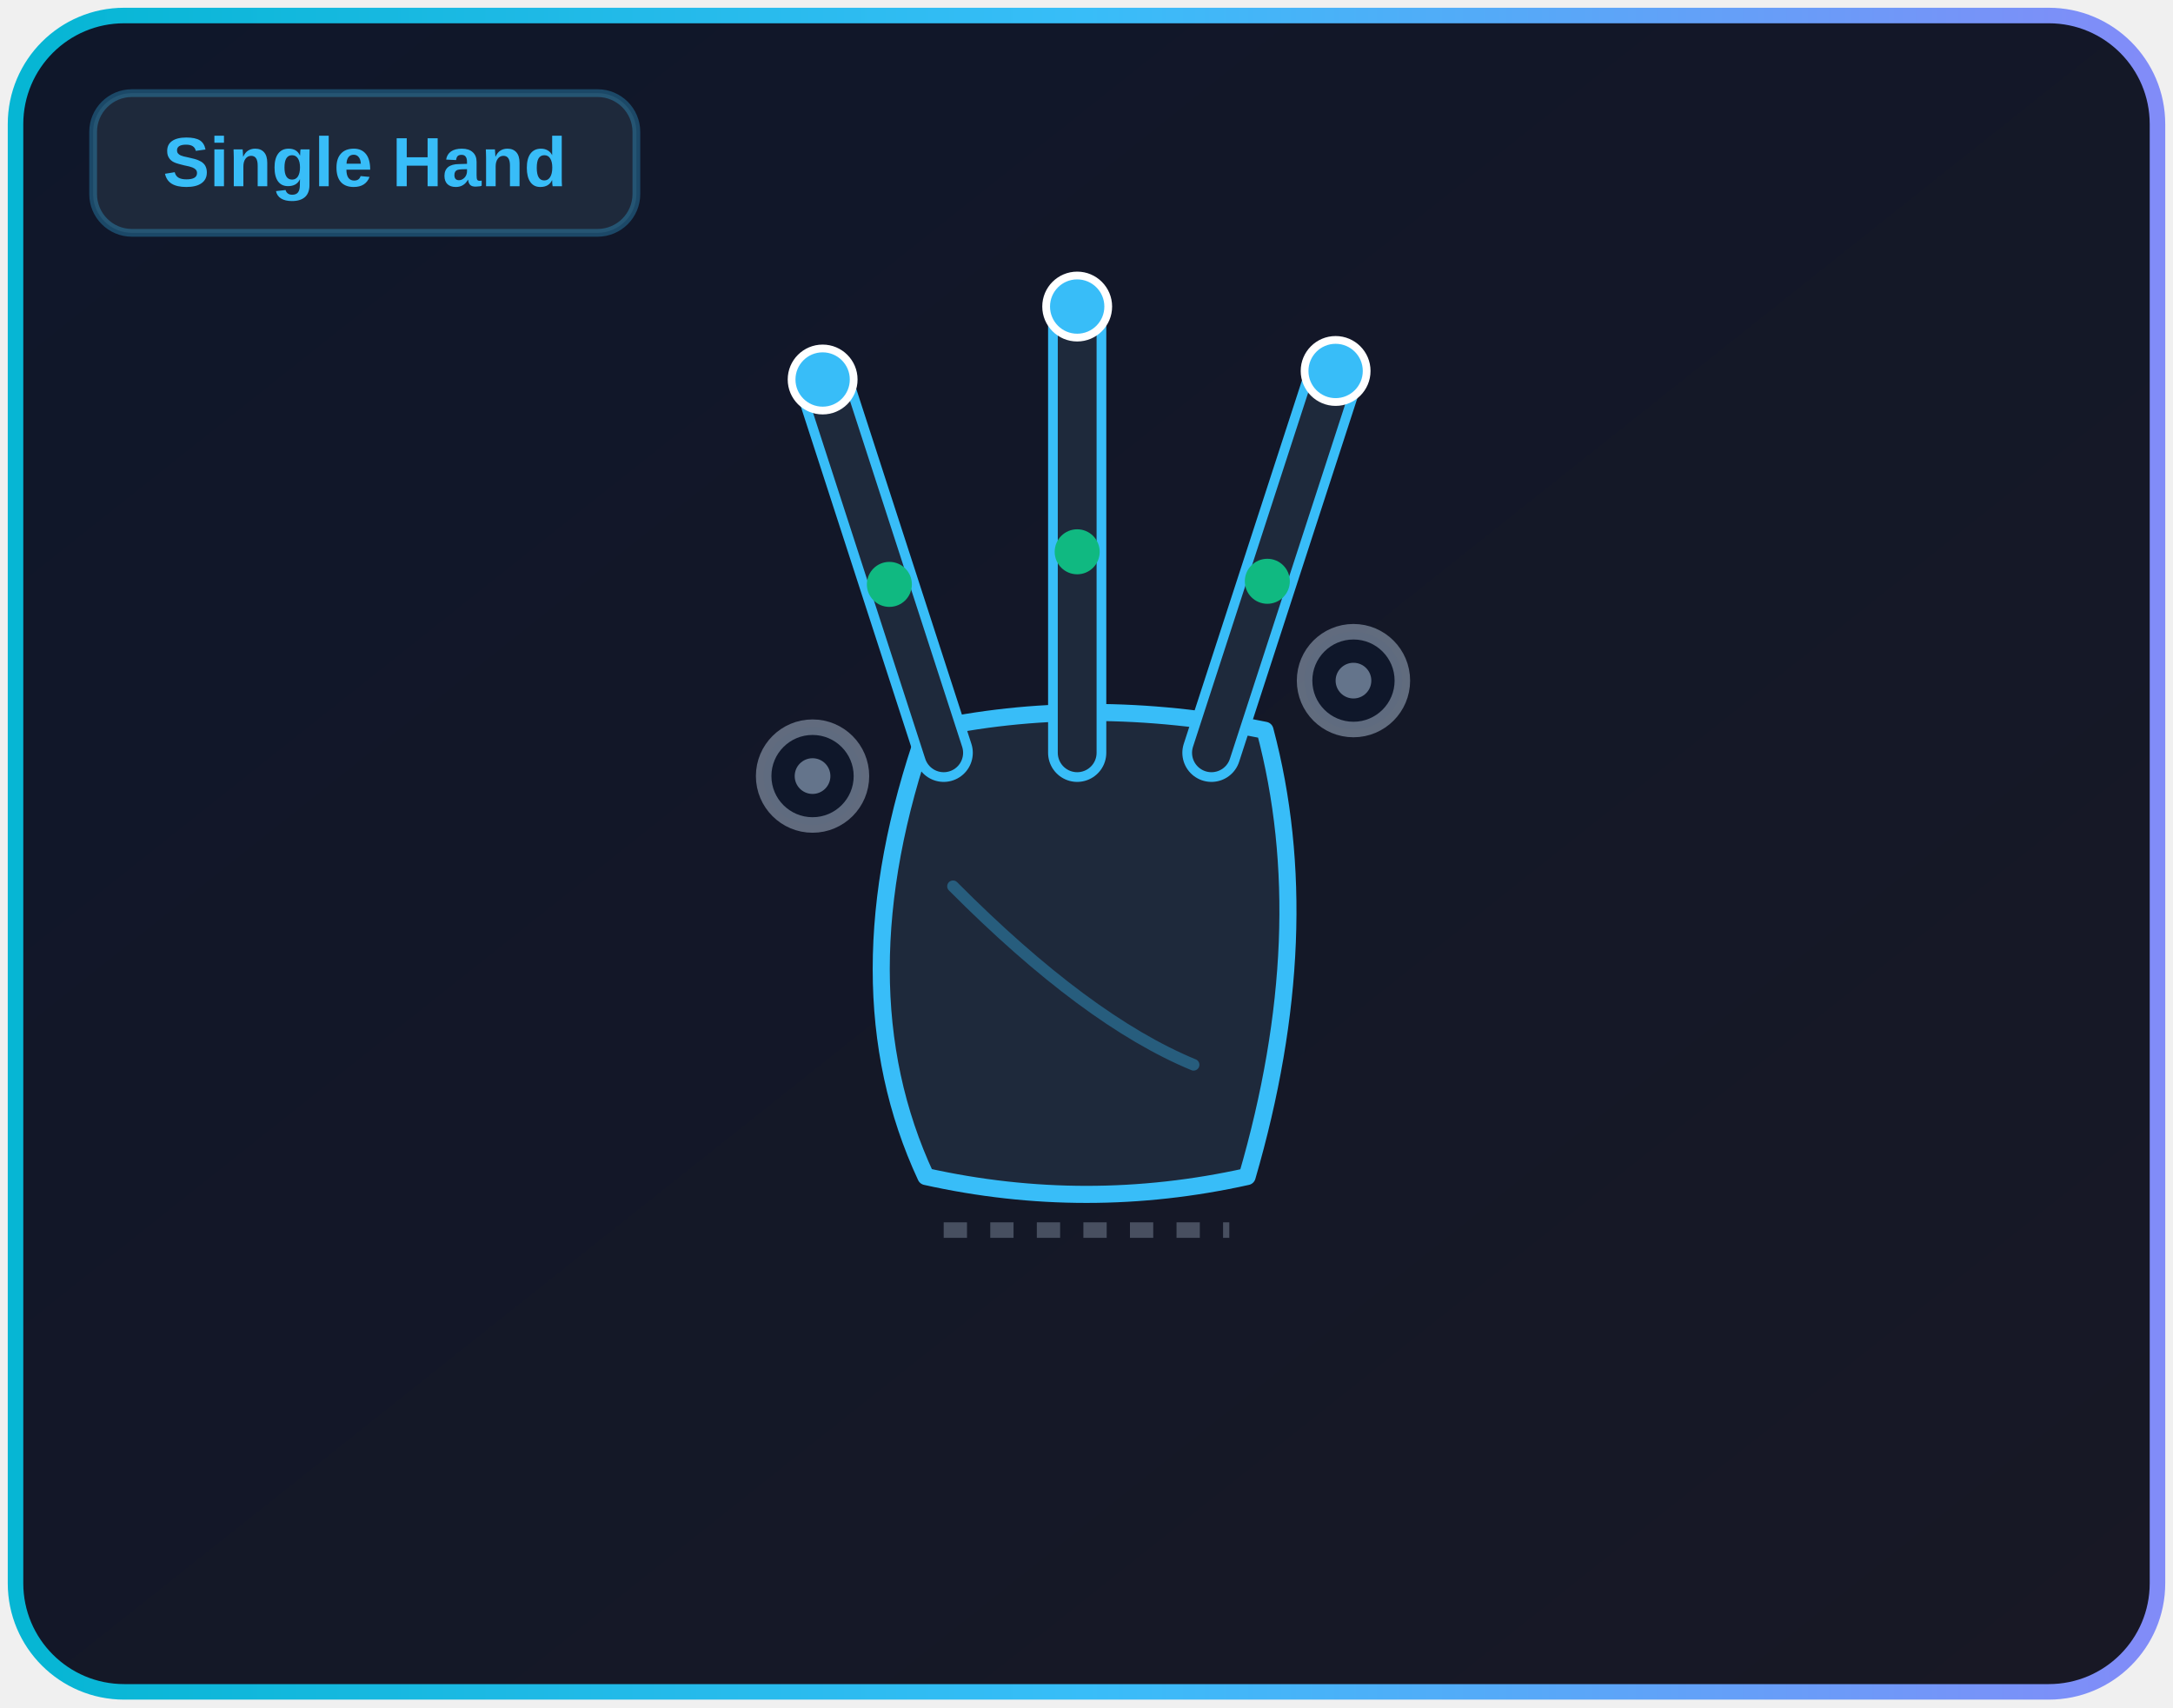
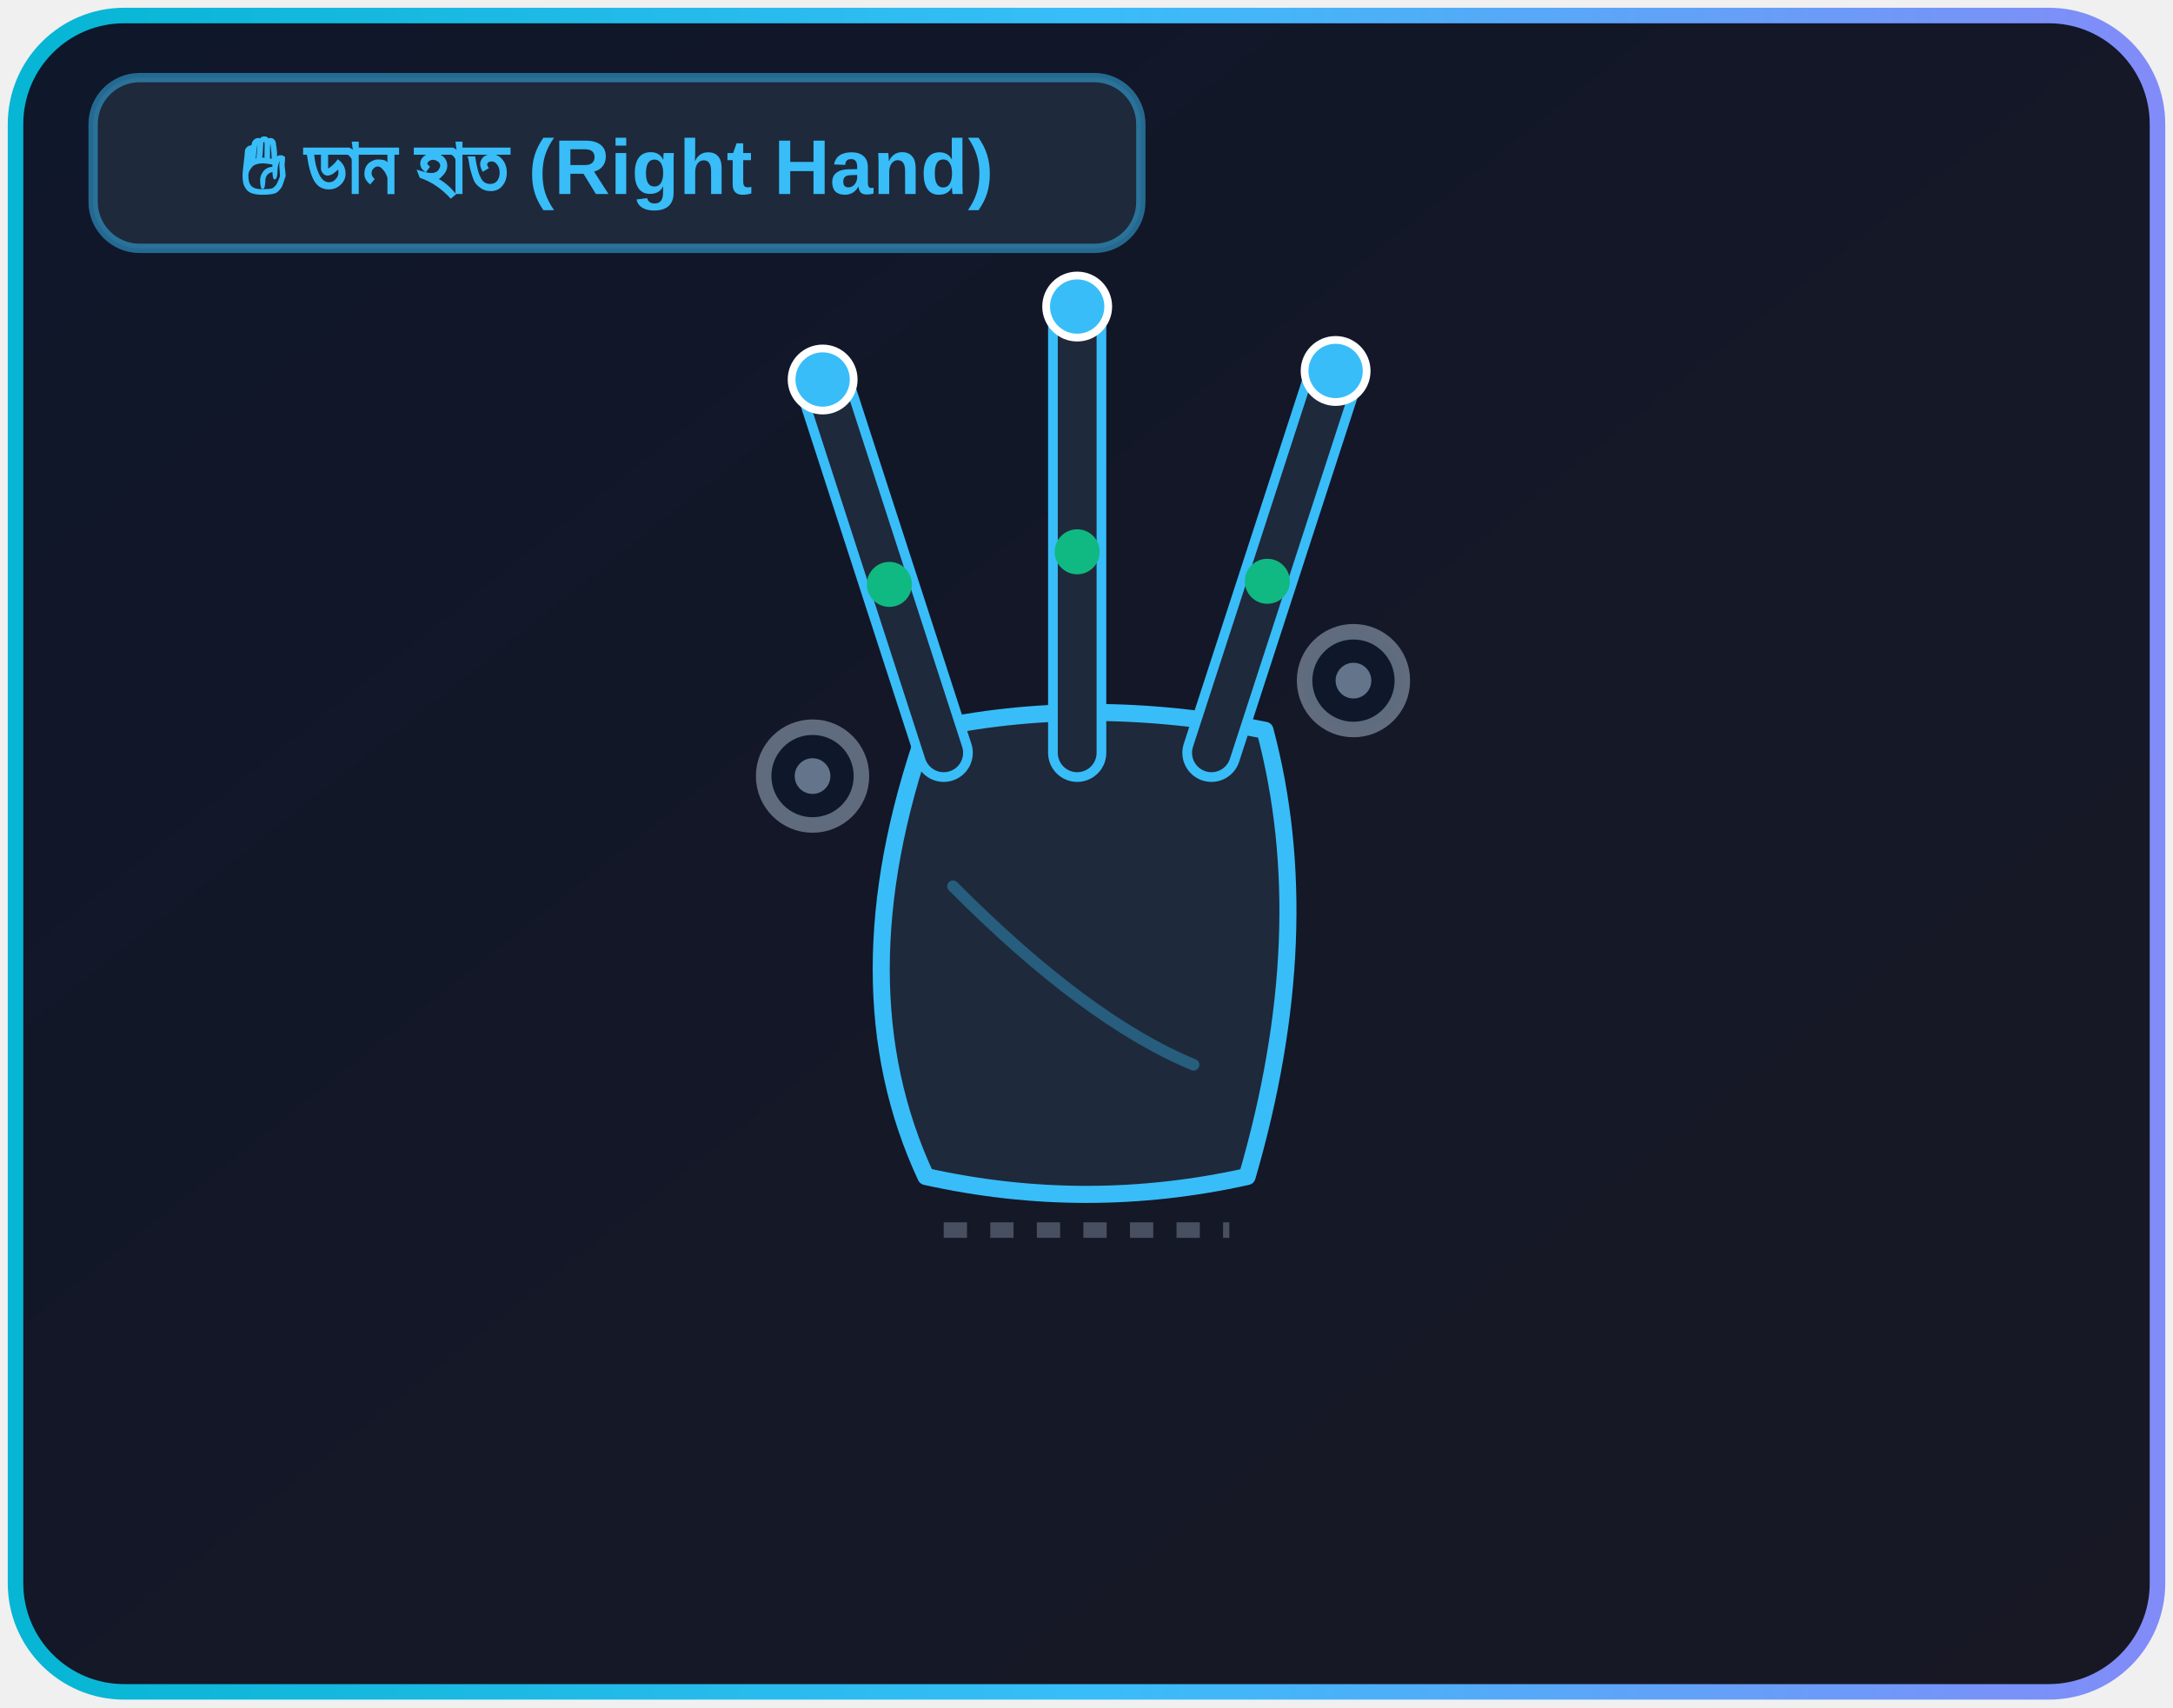
<svg xmlns="http://www.w3.org/2000/svg" viewBox="0 0 280 220" width="280" height="220">
  <defs>
    <linearGradient id="cardBg" x1="0%" y1="0%" x2="100%" y2="100%">
      <stop offset="0%" stop-color="#0F172A" />
      <stop offset="100%" stop-color="#181825" />
    </linearGradient>
    <linearGradient id="borderGlow" x1="0%" y1="0%" x2="100%" y2="0%">
      <stop offset="0%" stop-color="#06B6D4" />
      <stop offset="50%" stop-color="#38BDF8" />
      <stop offset="100%" stop-color="#818CF8" />
    </linearGradient>
  </defs>
  <rect width="276" height="216" x="2" y="2" rx="14" fill="url(#cardBg)" stroke="url(#borderGlow)" stroke-width="2" />
-   <rect x="12" y="12" width="70" height="18" rx="5" fill="#1E293B" stroke="rgba(56, 189, 248, 0.3)" stroke-width="1" />
-   <text x="47" y="24" fill="#38BDF8" font-family="'Segoe UI', Arial, sans-serif" font-size="9" font-weight="bold" text-anchor="middle">Single Hand</text>
+   <rect x="12" y="10" width="135" height="22" rx="6" fill="#1E293B" stroke="#38BDF8" stroke-opacity="0.5" stroke-width="1.2" />
+   <text x="79.5" y="25" fill="#38BDF8" font-family="'SolaimanLipi', 'Segoe UI', Arial, sans-serif" font-size="10" font-weight="bold" text-anchor="middle">✋ ডান হাত (Right Hand)</text>
  <g id="hand_anatomy">
    <path d="M 119.3,151.6 Q 140.0,156.2 160.7,151.6 Q 169.9,120.0 163.0,94.1 Q 140.0,89.5 119.3,94.1 Q 107.8,126.9 119.3,151.6 Z" fill="#1E293B" stroke="#38BDF8" stroke-width="2.2" stroke-linejoin="round" />
    <path d="M 122.8,114.2 Q 140.0,131.5 153.8,137.2" fill="none" stroke="rgba(56, 189, 248, 0.35)" stroke-width="1.5" stroke-linecap="round" />
    <line x1="121.6" y1="158.5" x2="158.4" y2="158.5" stroke="rgba(148, 163, 184, 0.4)" stroke-width="2" stroke-dasharray="3,3" />
    <circle cx="104.7" cy="100.0" r="6.3" fill="#0F172A" stroke="rgba(148, 163, 184, 0.6)" stroke-width="2" />
    <circle cx="104.7" cy="100.0" r="2.3" fill="#64748B" />
    <line x1="121.6" y1="97.0" x2="106.0" y2="48.9" stroke="#38BDF8" stroke-width="7.5" stroke-linecap="round" />
    <line x1="121.6" y1="97.0" x2="106.0" y2="48.9" stroke="#1E293B" stroke-width="5.0" stroke-linecap="round" />
    <circle cx="114.6" cy="75.3" r="2.9" fill="#10B981" />
    <circle cx="106.0" cy="48.9" r="4.0" fill="#38BDF8" stroke="#FFFFFF" stroke-width="1" />
    <line x1="138.8" y1="97.0" x2="138.8" y2="39.5" stroke="#38BDF8" stroke-width="7.5" stroke-linecap="round" />
    <line x1="138.8" y1="97.0" x2="138.8" y2="39.5" stroke="#1E293B" stroke-width="5.0" stroke-linecap="round" />
    <circle cx="138.8" cy="71.1" r="2.9" fill="#10B981" />
    <circle cx="138.8" cy="39.5" r="4.0" fill="#38BDF8" stroke="#FFFFFF" stroke-width="1" />
    <line x1="156.1" y1="97.0" x2="172.1" y2="47.8" stroke="#38BDF8" stroke-width="7.5" stroke-linecap="round" />
    <line x1="156.1" y1="97.0" x2="172.1" y2="47.8" stroke="#1E293B" stroke-width="5.0" stroke-linecap="round" />
    <circle cx="163.3" cy="74.9" r="2.9" fill="#10B981" />
    <circle cx="172.1" cy="47.8" r="4.0" fill="#38BDF8" stroke="#FFFFFF" stroke-width="1" />
    <circle cx="174.4" cy="87.7" r="6.3" fill="#0F172A" stroke="rgba(148, 163, 184, 0.6)" stroke-width="2" />
    <circle cx="174.4" cy="87.7" r="2.3" fill="#64748B" />
  </g>
</svg>
